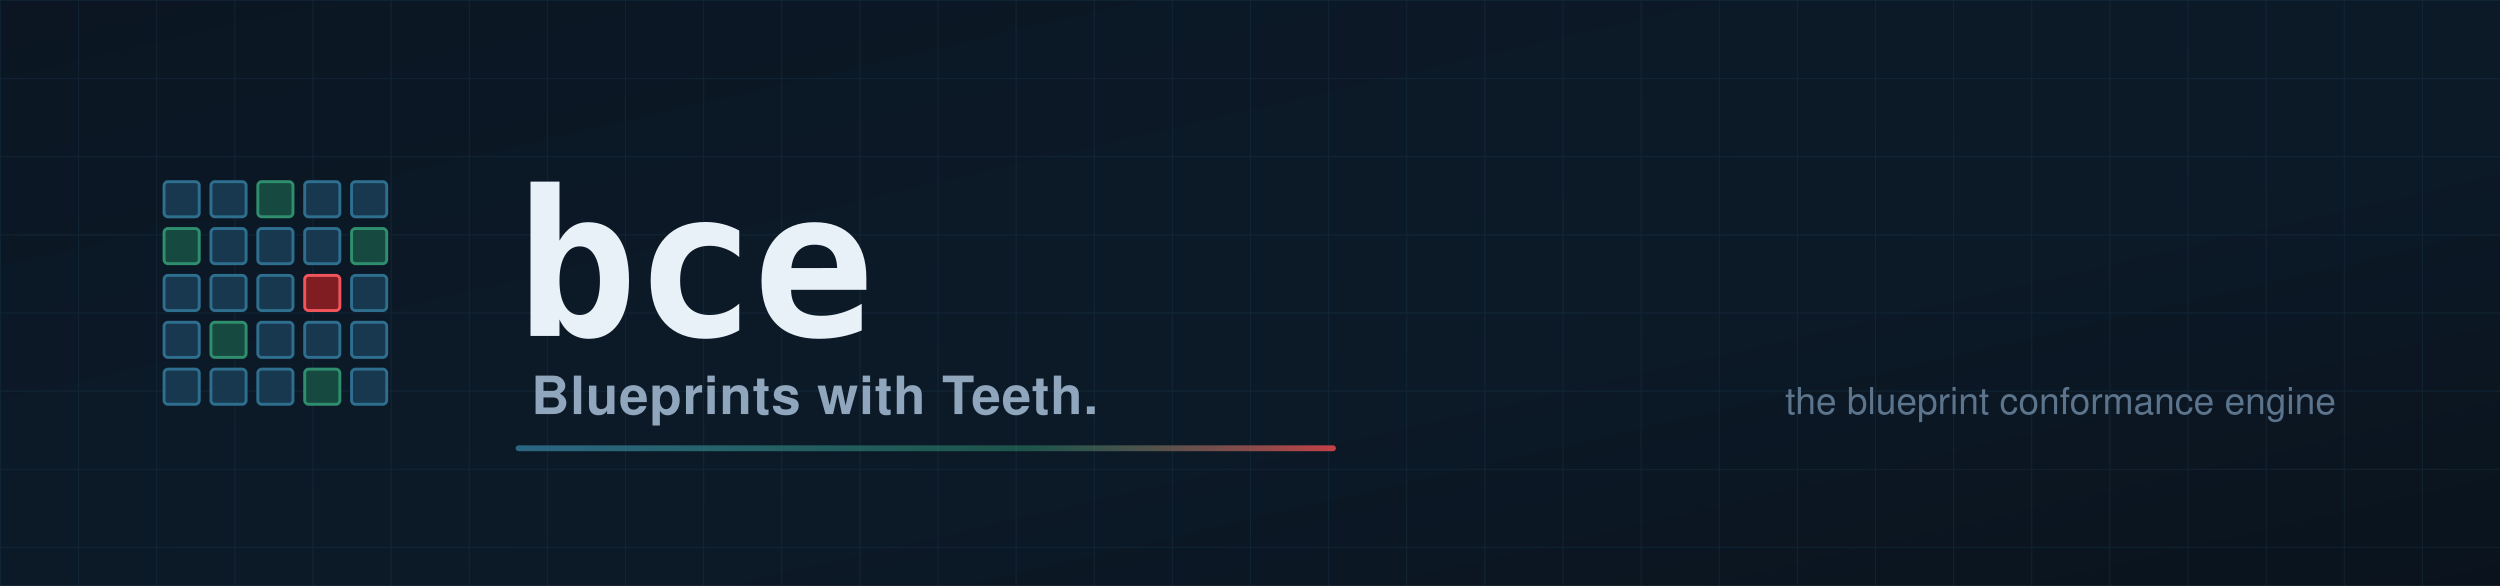
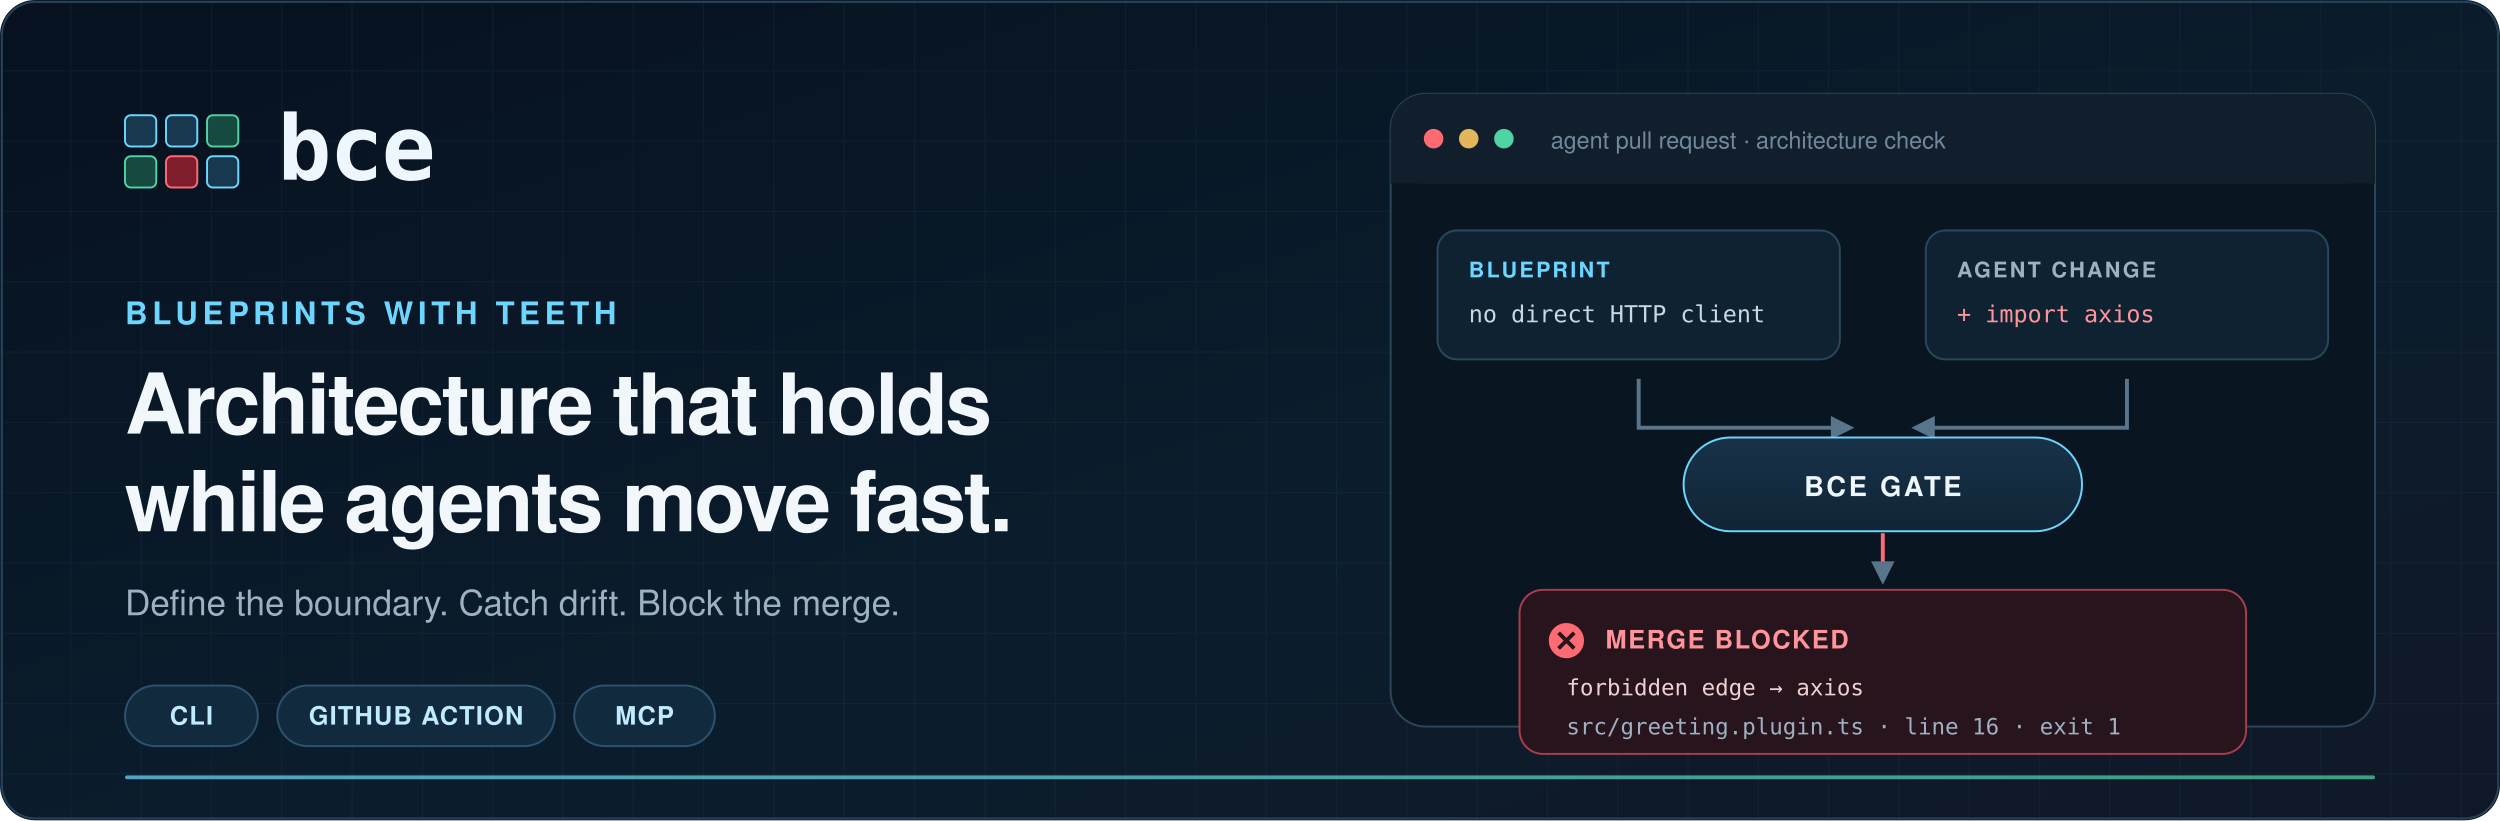
- <svg xmlns="http://www.w3.org/2000/svg" width="1280" height="300" viewBox="0 0 1280 300" role="img" aria-labelledby="bce-banner-title bce-banner-desc">
+ <svg xmlns="http://www.w3.org/2000/svg" width="1280" height="420" viewBox="0 0 1280 420" role="img" aria-labelledby="title desc">
  <defs>
-     <linearGradient id="plate" x1="0" y1="0" x2="1" y2="1">
-       <stop offset="0%" stop-color="#0B1622" />
-       <stop offset="55%" stop-color="#0C1A28" />
-       <stop offset="100%" stop-color="#0A131D" />
+     <linearGradient id="bg" x1="0" y1="0" x2="1" y2="1">
+       <stop offset="0" stop-color="#07111f" />
+       <stop offset="0.58" stop-color="#0b1d2d" />
+       <stop offset="1" stop-color="#101827" />
    </linearGradient>
-     <linearGradient id="rule" x1="0" y1="0" x2="1" y2="0">
-       <stop offset="0%" stop-color="#2E6E8E" stop-opacity="0.9" />
-       <stop offset="62%" stop-color="#2E8E6E" stop-opacity="0.5" />
-       <stop offset="100%" stop-color="#E5484D" stop-opacity="0.85" />
+     <linearGradient id="brand" x1="0" y1="0" x2="1" y2="0">
+       <stop offset="0" stop-color="#6dd6ff" />
+       <stop offset="1" stop-color="#4ed3a3" />
    </linearGradient>
-     <pattern id="drafting" width="40" height="40" patternUnits="userSpaceOnUse">
-       <path d="M40 0H0V40" fill="none" stroke="#1B3A52" stroke-width="1" stroke-opacity="0.35" />
+     <linearGradient id="gate" x1="0" y1="0" x2="0" y2="1">
+       <stop offset="0" stop-color="#183249" />
+       <stop offset="1" stop-color="#102536" />
+     </linearGradient>
+     <pattern id="grid" width="36" height="36" patternUnits="userSpaceOnUse">
+       <path d="M36 0H0V36" fill="none" stroke="#244058" stroke-width="1" stroke-opacity="0.22" />
    </pattern>
+     <marker id="arrow" viewBox="0 0 10 10" refX="8" refY="5" markerWidth="6" markerHeight="6" orient="auto-start-reverse">
+       <path d="M0 0L10 5L0 10Z" fill="#58758c" />
+     </marker>
  </defs>
-   <rect width="1280" height="300" fill="url(#plate)" />
-   <rect width="1280" height="300" fill="url(#drafting)" />
-   <g>
-     <rect x="84" y="93" width="18" height="18" rx="2" fill="#17384F" stroke="#2E6E8E" stroke-width="1.5" />
-     <rect x="108" y="93" width="18" height="18" rx="2" fill="#17384F" stroke="#2E6E8E" stroke-width="1.5" />
-     <rect x="132" y="93" width="18" height="18" rx="2" fill="#164A40" stroke="#2E8E6E" stroke-width="1.5" />
-     <rect x="156" y="93" width="18" height="18" rx="2" fill="#17384F" stroke="#2E6E8E" stroke-width="1.5" />
-     <rect x="180" y="93" width="18" height="18" rx="2" fill="#17384F" stroke="#2E6E8E" stroke-width="1.5" />
-     <rect x="84" y="117" width="18" height="18" rx="2" fill="#164A40" stroke="#2E8E6E" stroke-width="1.5" />
-     <rect x="108" y="117" width="18" height="18" rx="2" fill="#17384F" stroke="#2E6E8E" stroke-width="1.5" />
-     <rect x="132" y="117" width="18" height="18" rx="2" fill="#17384F" stroke="#2E6E8E" stroke-width="1.5" />
-     <rect x="156" y="117" width="18" height="18" rx="2" fill="#17384F" stroke="#2E6E8E" stroke-width="1.5" />
-     <rect x="180" y="117" width="18" height="18" rx="2" fill="#164A40" stroke="#2E8E6E" stroke-width="1.5" />
-     <rect x="84" y="141" width="18" height="18" rx="2" fill="#17384F" stroke="#2E6E8E" stroke-width="1.5" />
-     <rect x="108" y="141" width="18" height="18" rx="2" fill="#17384F" stroke="#2E6E8E" stroke-width="1.5" />
-     <rect x="132" y="141" width="18" height="18" rx="2" fill="#17384F" stroke="#2E6E8E" stroke-width="1.5" />
-     <rect x="156" y="141" width="18" height="18" rx="2" fill="#7F1D22" stroke="#F0555B" stroke-width="1.5" />
-     <rect x="180" y="141" width="18" height="18" rx="2" fill="#17384F" stroke="#2E6E8E" stroke-width="1.5" />
-     <rect x="84" y="165" width="18" height="18" rx="2" fill="#17384F" stroke="#2E6E8E" stroke-width="1.5" />
-     <rect x="108" y="165" width="18" height="18" rx="2" fill="#164A40" stroke="#2E8E6E" stroke-width="1.5" />
-     <rect x="132" y="165" width="18" height="18" rx="2" fill="#17384F" stroke="#2E6E8E" stroke-width="1.5" />
-     <rect x="156" y="165" width="18" height="18" rx="2" fill="#17384F" stroke="#2E6E8E" stroke-width="1.5" />
-     <rect x="180" y="165" width="18" height="18" rx="2" fill="#17384F" stroke="#2E6E8E" stroke-width="1.5" />
-     <rect x="84" y="189" width="18" height="18" rx="2" fill="#17384F" stroke="#2E6E8E" stroke-width="1.5" />
-     <rect x="108" y="189" width="18" height="18" rx="2" fill="#17384F" stroke="#2E6E8E" stroke-width="1.5" />
-     <rect x="132" y="189" width="18" height="18" rx="2" fill="#17384F" stroke="#2E6E8E" stroke-width="1.5" />
-     <rect x="156" y="189" width="18" height="18" rx="2" fill="#164A40" stroke="#2E8E6E" stroke-width="1.5" />
-     <rect x="180" y="189" width="18" height="18" rx="2" fill="#17384F" stroke="#2E6E8E" stroke-width="1.5" />
+   <rect width="1280" height="420" rx="18" fill="url(#bg)" />
+   <rect width="1280" height="420" rx="18" fill="url(#grid)" />
+   <rect x="1" y="1" width="1278" height="418" rx="17" fill="none" stroke="#274157" />
+   <g font-family="ui-sans-serif, -apple-system, BlinkMacSystemFont, Segoe UI, Helvetica, Arial, sans-serif">
+     <g transform="translate(64 58)">
+       <g aria-label="BCE mark">
+         <rect x="0" y="1" width="16" height="16" rx="3" fill="#17384f" stroke="#6dd6ff" />
+         <rect x="21" y="1" width="16" height="16" rx="3" fill="#17384f" stroke="#6dd6ff" />
+         <rect x="42" y="1" width="16" height="16" rx="3" fill="#164a40" stroke="#4ed3a3" />
+         <rect x="0" y="22" width="16" height="16" rx="3" fill="#164a40" stroke="#4ed3a3" />
+         <rect x="21" y="22" width="16" height="16" rx="3" fill="#7f1d2d" stroke="#ff6b73" />
+         <rect x="42" y="22" width="16" height="16" rx="3" fill="#17384f" stroke="#6dd6ff" />
+       </g>
+       <text x="78" y="34" font-family="ui-monospace, SFMono-Regular, Menlo, Consolas, monospace" font-size="46" font-weight="750" fill="#eef7ff" letter-spacing="-1">bce</text>
+       <text x="0" y="108" font-size="16" font-weight="700" fill="#6dd6ff" letter-spacing="2.4">BLUEPRINTS WITH TEETH</text>
+       <text x="0" y="164" font-size="43" font-weight="760" fill="#f2f7fb" letter-spacing="-1.2">Architecture that holds</text>
+       <text x="0" y="214" font-size="43" font-weight="760" fill="#f2f7fb" letter-spacing="-1.2">while agents move fast.</text>
+       <text x="0" y="257" font-size="18" fill="#9db1c2">Define the boundary. Catch drift. Block the merge.</text>
+       <g transform="translate(0 293)" font-size="13" font-weight="650" letter-spacing="0.6">
+         <rect width="68" height="31" rx="15.5" fill="#122a3d" stroke="#2c536e" />
+         <text x="34" y="20" text-anchor="middle" fill="#bfeaff">CLI</text>
+         <rect x="78" width="142" height="31" rx="15.5" fill="#122a3d" stroke="#2c536e" />
+         <text x="149" y="20" text-anchor="middle" fill="#bfeaff">GITHUB ACTION</text>
+         <rect x="230" width="72" height="31" rx="15.5" fill="#122a3d" stroke="#2c536e" />
+         <text x="266" y="20" text-anchor="middle" fill="#bfeaff">MCP</text>
+       </g>
+     </g>
+     <g transform="translate(712 48)">
+       <rect width="504" height="324" rx="18" fill="#0a1522" stroke="#2b465b" />
+       <rect width="504" height="46" rx="18" fill="#111f2d" />
+       <rect y="30" width="504" height="16" fill="#111f2d" />
+       <circle cx="22" cy="23" r="5" fill="#ff6b73" />
+       <circle cx="40" cy="23" r="5" fill="#e4b65b" />
+       <circle cx="58" cy="23" r="5" fill="#4ed3a3" />
+       <text x="82" y="28" font-size="12" fill="#71889a">agent pull request · architecture check</text>
+       <g transform="translate(24 70)">
+         <rect width="206" height="66" rx="10" fill="#0f2232" stroke="#29475d" />
+         <text x="16" y="24" font-size="11" font-weight="700" fill="#6dd6ff" letter-spacing="1.2">BLUEPRINT</text>
+         <text x="16" y="47" font-family="ui-monospace, SFMono-Regular, Menlo, monospace" font-size="12" fill="#c9d8e3">no direct HTTP client</text>
+         <rect x="250" width="206" height="66" rx="10" fill="#0f2232" stroke="#29475d" />
+         <text x="266" y="24" font-size="11" font-weight="700" fill="#9db1c2" letter-spacing="1.2">AGENT CHANGE</text>
+         <text x="266" y="47" font-family="ui-monospace, SFMono-Regular, Menlo, monospace" font-size="12" fill="#ff959a">+ import axios</text>
+         <path d="M103 76V101H211" fill="none" stroke="#58758c" stroke-width="2" marker-end="url(#arrow)" />
+         <path d="M353 76V101H245" fill="none" stroke="#58758c" stroke-width="2" marker-end="url(#arrow)" />
+         <rect x="126" y="106" width="204" height="48" rx="24" fill="url(#gate)" stroke="#6dd6ff" />
+         <text x="228" y="136" text-anchor="middle" font-size="14" font-weight="750" fill="#eef7ff" letter-spacing="1.4">BCE GATE</text>
+         <path d="M228 155V179" fill="none" stroke="#ff6b73" stroke-width="2" marker-end="url(#arrow)" />
+         <rect x="42" y="184" width="372" height="84" rx="12" fill="#28141d" stroke="#a83e4d" />
+         <circle cx="66" cy="210" r="9" fill="#ff6b73" />
+         <path d="M62 206L70 214M70 206L62 214" stroke="#28141d" stroke-width="2" />
+         <text x="86" y="214" font-size="13" font-weight="750" fill="#ff959a" letter-spacing="0.8">MERGE BLOCKED</text>
+         <text x="66" y="238" font-family="ui-monospace, SFMono-Regular, Menlo, monospace" font-size="11.5" fill="#efd1d4">forbidden edge → axios</text>
+         <text x="66" y="258" font-family="ui-monospace, SFMono-Regular, Menlo, monospace" font-size="11.5" fill="#9db1c2">src/greeting.plugin.ts · line 16 · exit 1</text>
+       </g>
+     </g>
  </g>
-   <text x="264" y="172" font-family="ui-monospace, SFMono-Regular, Menlo, Consolas, monospace" font-size="104" font-weight="700" fill="#E8F1F8" letter-spacing="-2">bce</text>
-   <text x="272" y="212" font-family="ui-sans-serif, -apple-system, Segoe UI, Helvetica, Arial, sans-serif" font-size="27" font-weight="600" fill="#8FA6BC" letter-spacing="0.5">Blueprints with Teeth.</text>
-   <rect x="264" y="228" width="420" height="3" rx="1.5" fill="url(#rule)" />
-   <text x="1196" y="212" text-anchor="end" font-family="ui-sans-serif, -apple-system, Segoe UI, Helvetica, Arial, sans-serif" font-size="19" fill="#5C748C">the blueprint conformance engine</text>
+   <rect x="64" y="397" width="1152" height="2" rx="1" fill="url(#brand)" opacity="0.72" />
</svg>
